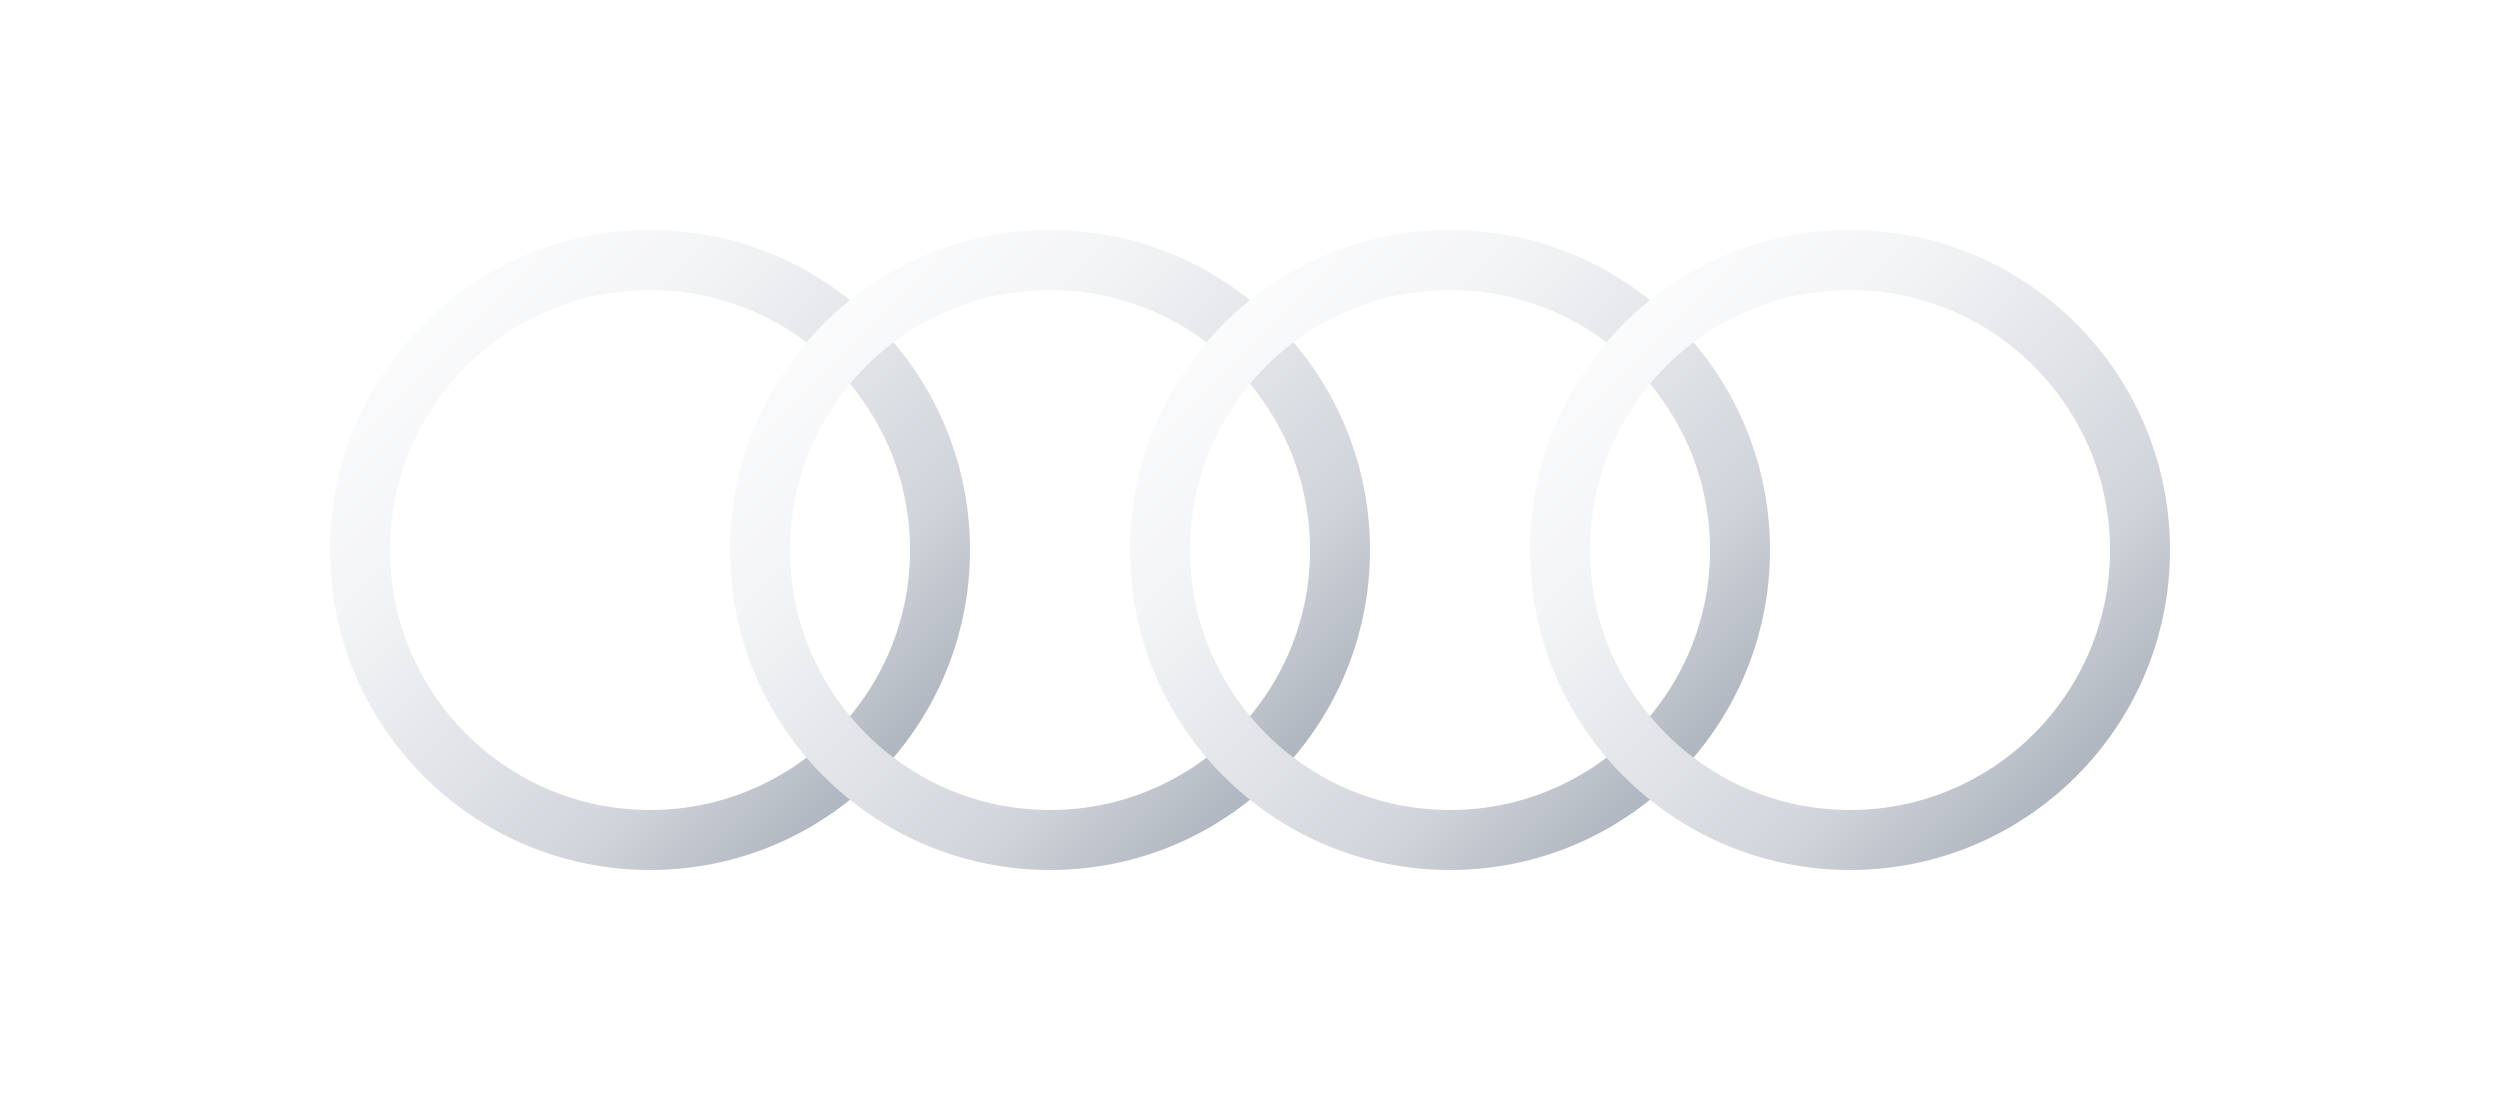
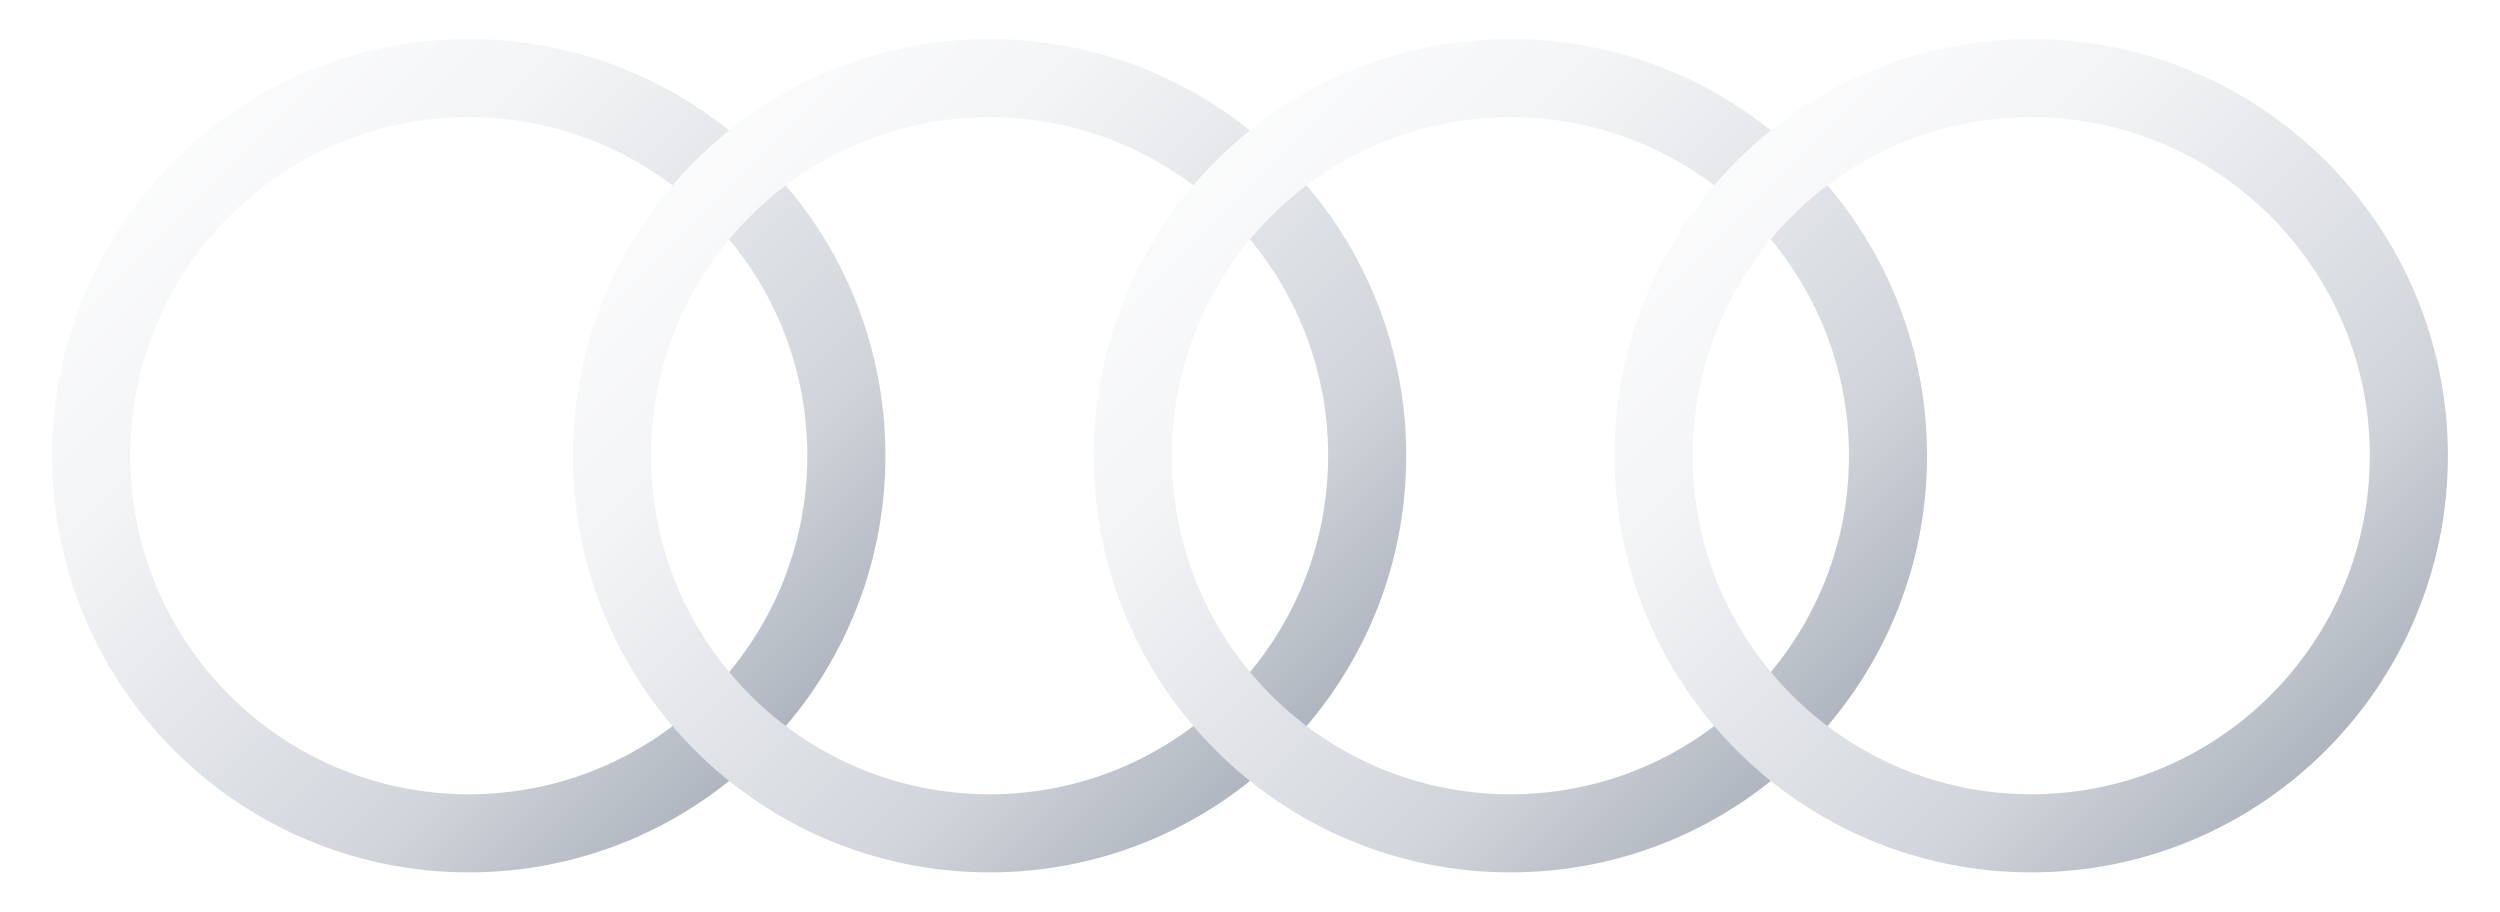
- <svg xmlns="http://www.w3.org/2000/svg" viewBox="0 0 500 220" fill="none">
+ <svg xmlns="http://www.w3.org/2000/svg" viewBox="58 40 384 140" fill="none">
  <defs>
    <linearGradient id="audiGrad" x1="0%" y1="0%" x2="100%" y2="100%">
      <stop offset="0%" stop-color="#ffffff" />
      <stop offset="30%" stop-color="#f3f4f6" />
      <stop offset="70%" stop-color="#d1d5db" />
      <stop offset="100%" stop-color="#9ca3af" />
    </linearGradient>
    <filter id="audiShadow" x="-15%" y="-15%" width="130%" height="130%">
      <feDropShadow dx="0" dy="3" stdDeviation="5" flood-color="#ffffff" flood-opacity="0.25" />
    </filter>
  </defs>
  <g filter="url(#audiShadow)" stroke="url(#audiGrad)" stroke-width="12" fill="none">
    <circle cx="130" cy="110" r="58" />
    <circle cx="210" cy="110" r="58" />
    <circle cx="290" cy="110" r="58" />
    <circle cx="370" cy="110" r="58" />
  </g>
</svg>
